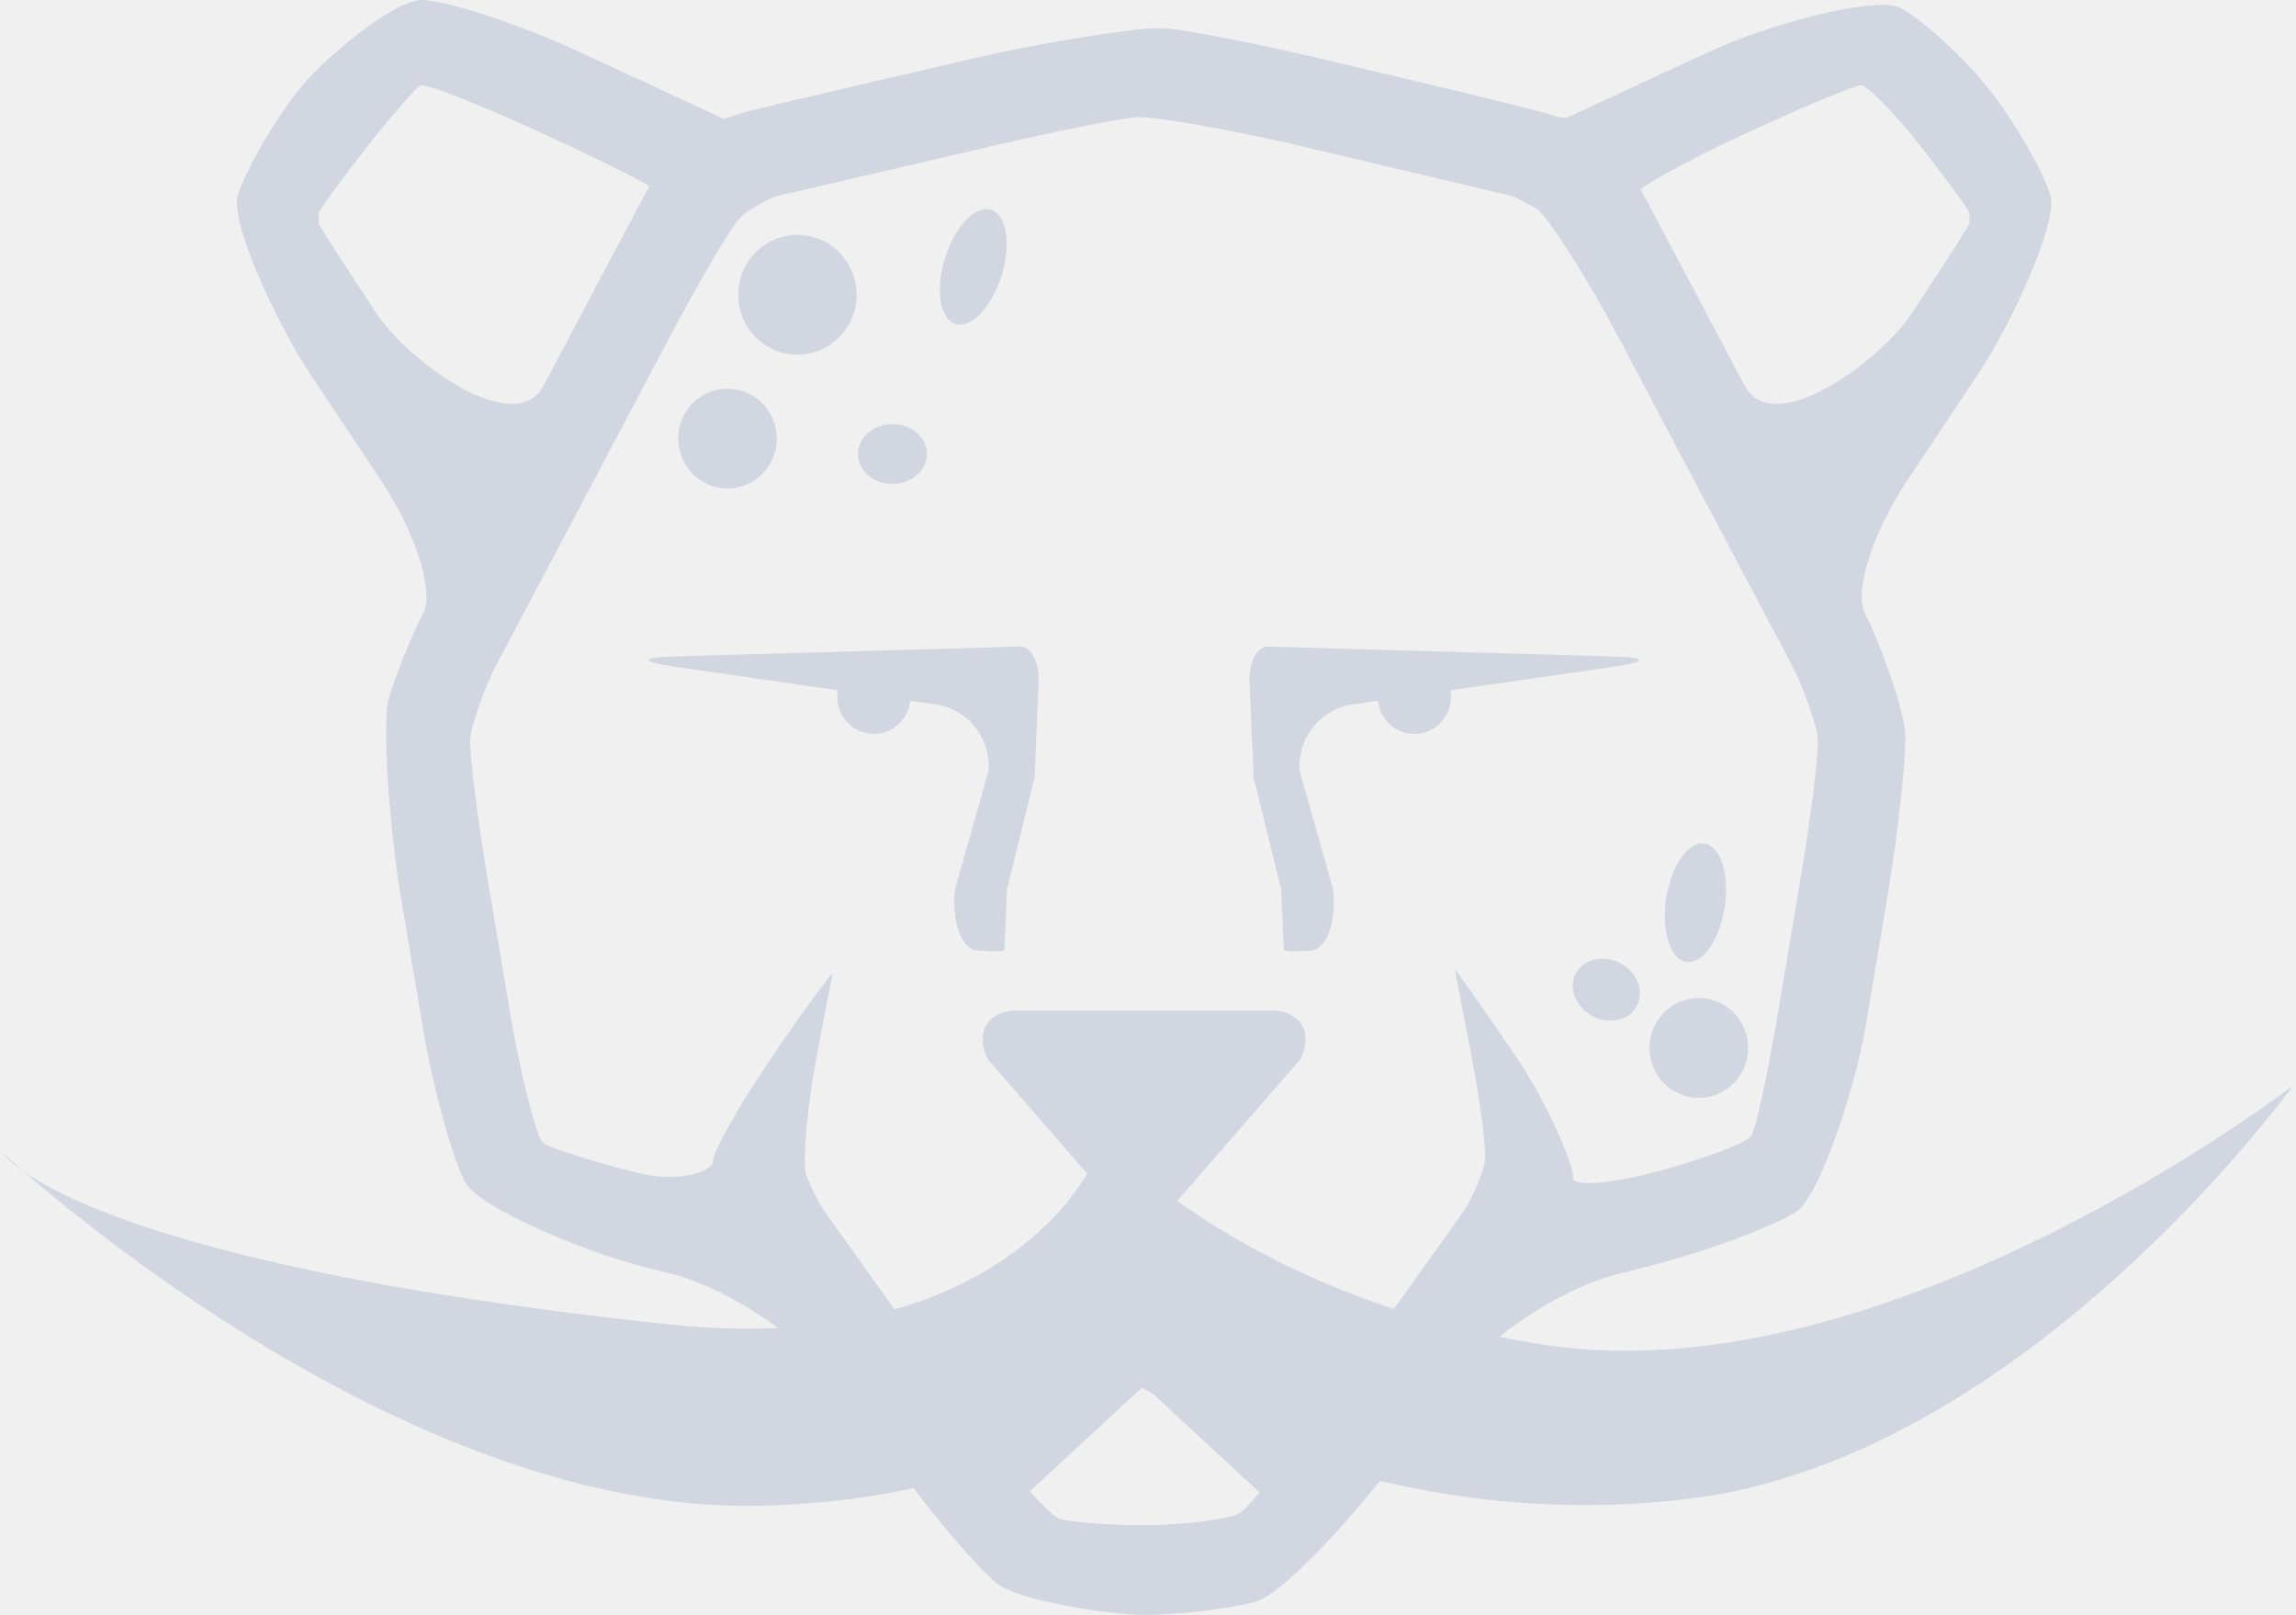
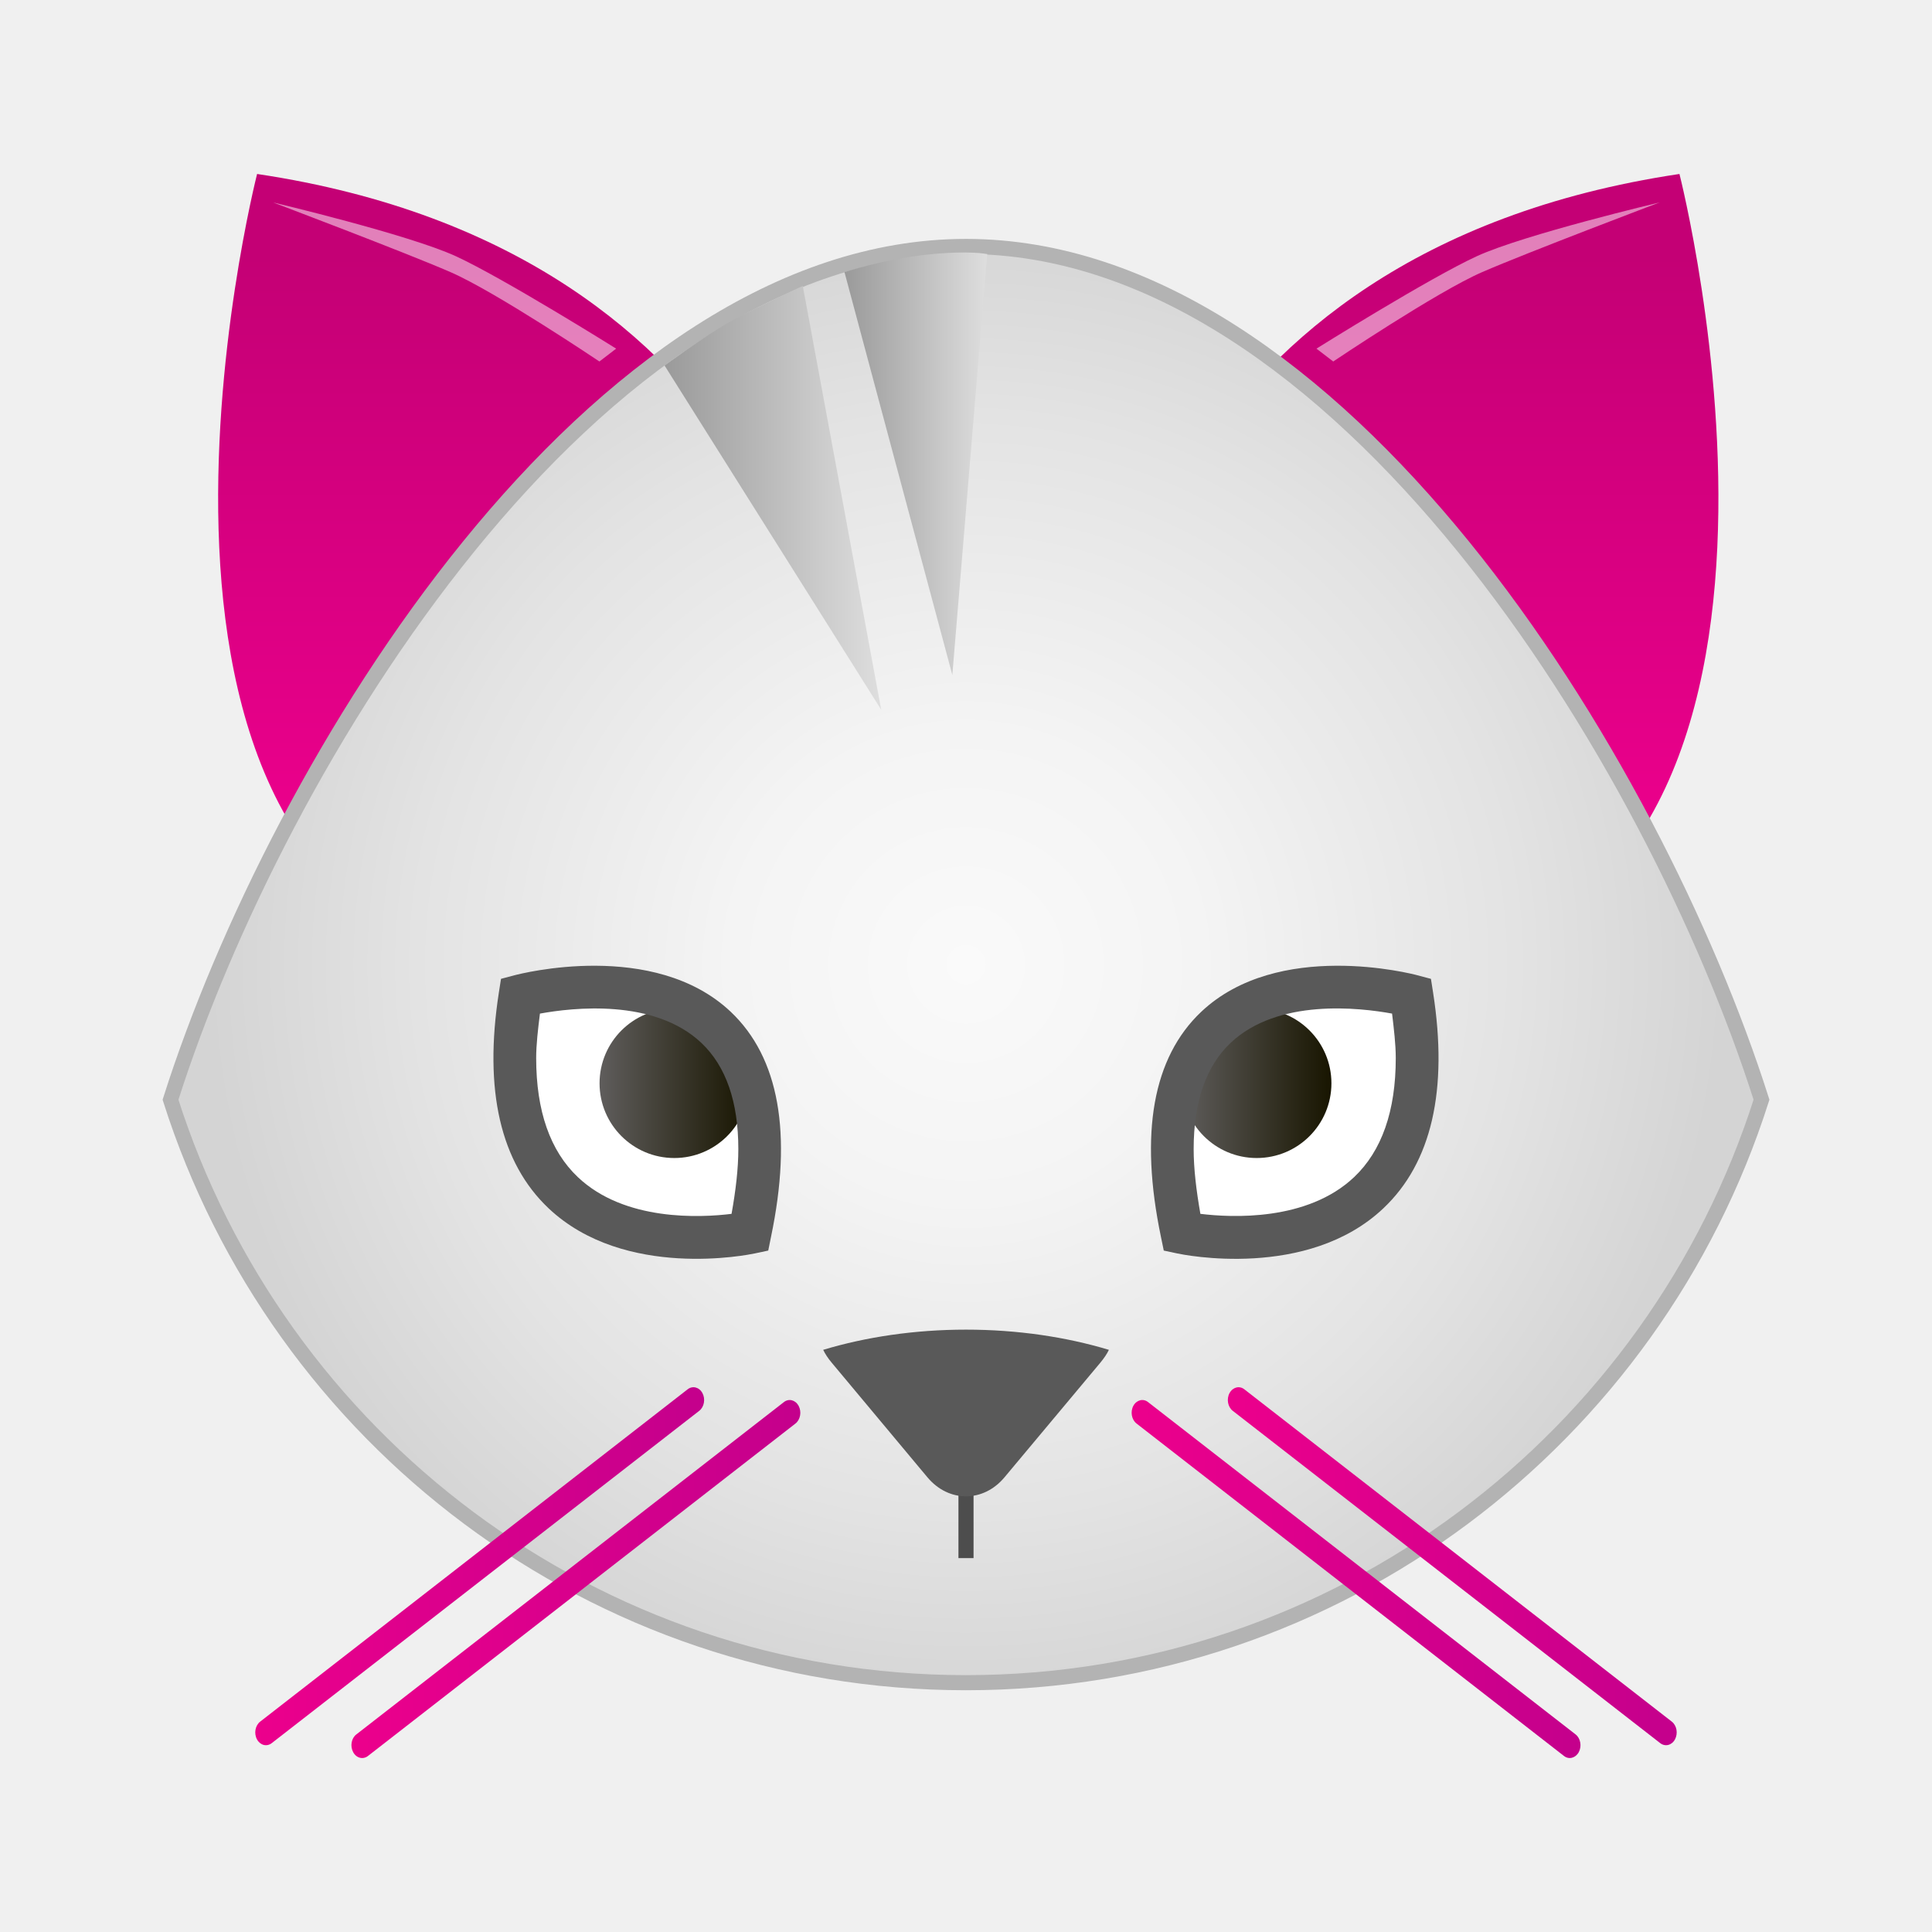
- <svg xmlns="http://www.w3.org/2000/svg" id="svg2533" width="64" height="45" version="1.0">
-   <defs id="defs2536">
-     </defs>
-   <g id="g6116" transform="matrix(0.5595253,0,0,0.5661573,-199.2215,-398.0799)">
-     <g id="g6095">
-       <path d="M 458.194,712.702 C 457.764,711.418 456.41,709.114 455.195,707.581 C 453.977,706.045 451.994,704.229 450.79,703.542 C 449.584,702.855 444.076,704.36 441.288,705.635 L 439.255,706.563 C 436.468,707.839 434.148,708.9 434.102,708.923 C 434.056,708.947 433.728,708.923 433.475,708.819 C 433.218,708.708 430.119,707.945 427.133,707.248 L 421.789,705.999 C 418.801,705.301 415.36,704.636 414.136,704.52 C 412.912,704.404 407.696,705.278 404.71,705.964 L 398.987,707.278 C 395.999,707.963 393.348,708.587 393.097,708.662 C 392.843,708.736 392.139,708.994 392.092,708.967 C 392.044,708.941 389.636,707.838 386.849,706.563 L 384.817,705.635 C 382.029,704.359 378.589,703.233 377.171,703.129 C 375.753,703.024 372.127,706.045 370.91,707.581 C 369.69,709.114 368.339,711.42 367.908,712.703 C 367.474,713.986 369.821,719.045 371.538,721.585 L 375.044,726.787 C 376.757,729.327 377.702,732.264 377.138,733.311 C 376.577,734.362 375.81,736.229 375.432,737.462 C 375.053,738.696 375.489,744.108 376.002,747.131 L 377.096,753.582 C 377.609,756.604 378.57,760.087 379.233,761.323 C 379.897,762.561 385.155,764.744 388.131,765.48 L 389.461,765.811 C 392.436,766.548 396.337,769.187 398.129,771.672 L 400.533,774.998 C 402.324,777.485 404.662,780.213 405.729,781.064 C 406.79,781.914 411.283,782.609 413.053,782.609 C 414.826,782.609 417.345,782.31 418.657,781.944 C 419.97,781.579 423.78,777.485 425.572,774.998 L 427.936,771.724 C 429.73,769.24 433.628,766.596 436.601,765.85 L 437.987,765.501 C 440.959,764.754 444.358,763.524 445.538,762.768 C 446.719,762.012 448.497,756.604 449.011,753.582 L 450.103,747.132 C 450.614,744.108 451.005,740.583 450.972,739.29 C 450.939,738.002 449.528,734.363 448.966,733.312 C 448.404,732.265 449.349,729.329 451.06,726.788 L 454.567,721.586 C 456.28,719.045 458.628,713.986 458.194,712.702 z M 374.851,718.607 C 373.325,716.347 372.014,714.329 371.934,714.126 C 371.934,714.126 371.934,714.126 371.934,713.892 C 371.934,713.599 371.934,713.599 371.934,713.599 C 372.052,713.331 373.146,711.86 374.363,710.324 C 375.582,708.792 376.774,707.443 377.012,707.327 C 377.25,707.212 380.192,708.375 382.98,709.648 L 383.415,709.848 C 386.202,711.122 388.444,712.229 388.394,712.308 C 388.343,712.388 387.041,714.808 385.595,717.512 L 383.145,722.092 C 381.697,724.794 376.376,720.868 374.851,718.607 z M 446.619,739.537 C 446.654,740.284 446.259,743.37 445.749,746.392 L 444.653,752.844 C 444.142,755.865 443.539,758.648 443.309,759.028 C 443.085,759.405 440.504,760.317 438.289,760.874 C 436.073,761.43 434.334,761.522 434.419,761.08 C 434.505,760.636 433.22,757.524 431.564,755.111 C 429.905,752.701 428.55,750.797 428.552,750.881 C 428.555,750.966 428.933,752.945 429.357,755.09 C 429.779,757.239 430.087,759.531 430.041,760.186 C 429.995,760.841 429.246,762.359 429.003,762.699 C 428.757,763.039 427.654,764.568 426.551,766.095 C 425.446,767.623 423.239,770.689 421.636,772.905 C 420.039,775.12 418.35,777.219 417.883,777.564 C 417.418,777.909 414.823,778.193 413.049,778.193 C 411.279,778.193 409.377,778.05 408.824,777.874 C 408.274,777.699 406.046,775.104 404.433,772.866 C 402.816,770.628 400.596,767.551 399.497,766.027 C 398.399,764.503 397.311,762.995 397.074,762.67 C 396.843,762.347 396.46,761.578 396.228,760.965 C 395.997,760.351 396.322,757.239 396.742,755.091 C 397.166,752.946 397.519,751.121 397.532,751.034 C 397.544,750.949 396.195,752.701 394.537,755.113 C 392.878,757.525 391.548,759.852 391.577,760.284 C 391.605,760.718 390.015,761.401 387.804,760.852 C 385.592,760.303 383.488,759.645 383.128,759.393 C 382.77,759.14 381.955,755.866 381.442,752.846 L 380.348,746.394 C 379.838,743.371 379.445,740.285 379.48,739.539 C 379.512,738.788 380.336,736.683 380.741,735.929 C 381.145,735.174 382.659,732.342 384.107,729.64 L 389.483,719.594 C 390.93,716.893 392.476,714.308 392.921,713.848 C 393.366,713.388 394.586,712.817 394.642,712.804 C 394.699,712.791 397.188,712.22 400.176,711.535 L 405.695,710.267 C 408.681,709.581 411.827,708.963 412.686,708.894 C 413.545,708.826 417.792,709.6 420.779,710.298 L 425.926,711.5 C 428.911,712.198 431.398,712.78 431.451,712.793 C 431.505,712.805 432.01,713.071 432.57,713.381 C 433.132,713.692 435.167,716.893 436.614,719.594 L 441.99,729.64 C 443.436,732.342 444.953,735.173 445.356,735.929 C 445.764,736.682 446.588,738.786 446.619,739.537 z M 454.168,714.126 C 454.088,714.329 452.774,716.348 451.251,718.607 C 449.728,720.867 444.405,724.794 442.96,722.092 L 440.508,717.512 C 439.059,714.808 437.84,712.532 437.796,712.452 C 437.748,712.373 439.9,711.122 442.687,709.848 L 443.121,709.648 C 445.908,708.375 448.447,707.327 448.764,707.318 C 449.081,707.311 450.52,708.792 451.739,710.324 C 452.954,711.859 454.05,713.33 454.168,713.599 C 454.168,713.599 454.168,713.599 454.168,713.892 C 454.168,714.126 454.168,714.126 454.168,714.126 z" id="path505" style="fill:#d1d6e0;fill-opacity:1" />
-       <path d="M 405.262,755.258 C 404.605,753.942 405.269,752.859 406.745,752.859 L 419.357,752.859 C 420.83,752.859 421.497,753.941 420.84,755.258 L 414.249,762.751 C 413.59,764.068 412.514,764.068 411.854,762.751 L 405.262,755.258 z" id="path507" style="fill:#d1d6e0;fill-opacity:1" />
-       <path d="M 413.051,771.328 C 413.053,771.328 413.942,772.143 415.031,773.137 L 419.313,777.05 C 420.405,778.044 421.594,778.144 421.959,777.268 C 422.323,776.393 421.628,774.999 420.41,774.168 L 416.353,771.402 C 415.134,770.571 414.14,769.864 414.145,769.831 C 414.15,769.8 414.155,768.502 414.155,767.027 L 414.155,759.473 C 414.155,757.997 413.933,756.294 413.661,755.687 C 413.661,755.687 413.661,755.687 413.051,755.687 C 412.441,755.687 412.441,755.687 412.441,755.687 C 412.171,756.294 411.947,757.997 411.947,759.473 L 411.947,767.027 C 411.947,768.502 411.95,769.737 411.952,769.771 C 411.955,769.803 410.968,770.571 409.749,771.402 L 405.693,774.168 C 404.476,774.998 403.776,776.393 404.144,777.268 C 404.51,778.144 405.698,778.044 406.788,777.05 L 411.072,773.137 C 412.161,772.143 413.051,771.328 413.051,771.328 z" id="path509" style="fill:#d1d6e0;fill-opacity:1" />
-       <g id="g511" transform="matrix(0.8409664,0,0,0.8409664,47.02717,137.1978)" style="fill:#d1d6e0;fill-opacity:1">
-         <path d="M 407.346,711.372 C 405.461,711.426 405.448,711.687 407.311,711.954 L 422.952,714.187 C 424.815,714.454 426.198,716.205 426.022,718.077 L 424.026,725.057 C 423.858,726.929 424.442,728.516 425.335,728.58 C 426.226,728.645 426.96,728.637 426.966,728.561 C 426.97,728.486 427.042,726.886 427.122,725.005 L 428.755,718.454 C 428.837,716.573 428.943,714.073 428.993,712.897 C 429.048,711.721 428.55,710.773 427.891,710.793 C 427.232,710.813 425.155,710.869 423.272,710.923 L 407.346,711.372 z" id="path513" style="fill:#d1d6e0;fill-opacity:1" />
-         <path d="M 447.213,710.925 C 445.33,710.871 443.252,710.815 442.598,710.795 C 441.936,710.775 441.438,711.724 441.489,712.899 C 441.54,714.074 441.649,716.575 441.731,718.456 L 443.362,725.007 C 443.444,726.888 443.514,728.487 443.524,728.563 C 443.526,728.638 444.26,728.647 445.151,728.582 C 446.044,728.518 446.63,726.931 446.456,725.059 L 444.462,718.079 C 444.29,716.207 445.673,714.456 447.534,714.189 L 463.173,711.956 C 465.036,711.689 465.025,711.428 463.14,711.374 L 447.213,710.925 z" id="path515" style="fill:#d1d6e0;fill-opacity:1" />
-       </g>
-       <g id="g517" transform="matrix(0.8409664,0,0,0.8409664,47.02717,137.1978)" style="fill:#d1d6e0;fill-opacity:1">
-         <circle cx="419.233" cy="713.734" r="2.169" id="circle519" style="fill:#d1d6e0;fill-opacity:1" />
-         <circle cx="451.252" cy="713.734" r="2.172" id="circle521" style="fill:#d1d6e0;fill-opacity:1" />
-       </g>
-       <g id="g577" transform="matrix(0.8409664,0,0,0.8409664,47.02717,137.1978)" style="fill:#d1d6e0;fill-opacity:1">
-         <g id="g579" style="fill:#d1d6e0;fill-opacity:1">
-           <circle cx="414.705" cy="690.202" r="3.506" id="circle581" style="fill:#d1d6e0;fill-opacity:1" />
-           <circle cx="410.562" cy="698.621" r="2.921" id="circle583" style="fill:#d1d6e0;fill-opacity:1" />
-           <path d="M 426.793,689.1 C 426.205,690.946 424.982,692.205 424.059,691.911 C 423.137,691.618 422.864,689.885 423.454,688.039 C 424.038,686.194 425.263,684.935 426.184,685.229 C 427.105,685.521 427.379,687.257 426.793,689.1 z" id="path585" style="fill:#d1d6e0;fill-opacity:1" />
-           <path d="M 422.381,699.521 C 422.381,700.491 421.467,701.275 420.334,701.275 C 419.205,701.275 418.289,700.491 418.289,699.521 C 418.289,698.552 419.205,697.769 420.334,697.769 C 421.467,697.77 422.381,698.553 422.381,699.521 z" id="path587" style="fill:#d1d6e0;fill-opacity:1" />
+ <svg xmlns="http://www.w3.org/2000/svg" version="1.1" id="Layer_1" x="0px" y="0px" width="128px" height="128px" viewBox="0 0 128 128" enable-background="new 0 0 128 128" xml:space="preserve">
+   <g>
+     <g>
+       <linearGradient id="SVGID_1_" gradientUnits="userSpaceOnUse" x1="-377.391" y1="869.439" x2="-377.391" y2="830.864" gradientTransform="matrix(1 0 0 1 412.6201 -813.9922)">
+         <stop offset="0" style="stop-color:#EC008C" />
+         <stop offset="1" style="stop-color:#C40075" />
+       </linearGradient>
+       <path fill="url(#SVGID_1_)" d="M54.809,45.109c0,0-3.008-28.387-37.776-33.583c0,0-12.369,48.379,17.048,52.777    C63.499,68.698,54.809,45.109,54.809,45.109z" />
+       <linearGradient id="SVGID_2_" gradientUnits="userSpaceOnUse" x1="-319.547" y1="869.439" x2="-319.547" y2="830.864" gradientTransform="matrix(1 0 0 1 412.6201 -813.9922)">
+         <stop offset="0" style="stop-color:#EC008C" />
+         <stop offset="1" style="stop-color:#C40075" />
+       </linearGradient>
+       <path fill="url(#SVGID_2_)" d="M73.495,45.109c0,0,3.008-28.387,37.773-33.583c0,0,12.369,48.379-17.049,52.777    C64.802,68.698,73.495,45.109,73.495,45.109z" />
+       <radialGradient id="SVGID_3_" cx="-348.619" cy="877.898" r="50.206" gradientTransform="matrix(1 0 0 1 412.6201 -813.9922)" gradientUnits="userSpaceOnUse">
+         <stop offset="0" style="stop-color:#FAFAFA" />
+         <stop offset="0.311" style="stop-color:#F4F4F4" />
+         <stop offset="0.726" style="stop-color:#E3E3E3" />
+         <stop offset="1" style="stop-color:#D4D4D4" />
+       </radialGradient>
+       <path fill="url(#SVGID_3_)" stroke="#B3B3B3" d="M63.997,111.483c24.684,0,45.582-16.227,52.707-38.625    c-7.125-22.405-28.023-56.53-52.707-56.53c-24.677,0-45.579,34.125-52.7,56.53C18.418,95.257,39.32,111.483,63.997,111.483z" />
+       <g>
+         <g>
+           <g>
+             <line fill="none" x1="45.942" y1="92.757" x2="17.62" y2="114.775" />
+             <linearGradient id="SVGID_4_" gradientUnits="userSpaceOnUse" x1="16.911" y1="103.766" x2="46.651" y2="103.766">
+               <stop offset="0" style="stop-color:#EC008C" />
+               <stop offset="1" style="stop-color:#C4008C" />
+             </linearGradient>
+             <path fill="url(#SVGID_4_)" d="M45.558,92.045l-28.323,22.019c-0.328,0.258-0.423,0.778-0.208,1.176       c0.213,0.392,0.65,0.502,0.978,0.246L46.327,93.47c0.329-0.256,0.423-0.783,0.209-1.178       C46.324,91.901,45.885,91.79,45.558,92.045z" />
+           </g>
+           <g>
+             <line fill="none" x1="52.318" y1="93.603" x2="23.992" y2="115.626" />
+             <linearGradient id="SVGID_5_" gradientUnits="userSpaceOnUse" x1="23.283" y1="104.614" x2="53.023" y2="104.614">
+               <stop offset="0" style="stop-color:#EC008C" />
+               <stop offset="1" style="stop-color:#C4008C" />
+             </linearGradient>
+             <path fill="url(#SVGID_5_)" d="M51.93,92.896l-28.325,22.016c-0.329,0.253-0.42,0.779-0.206,1.174       c0.211,0.395,0.651,0.506,0.978,0.253l28.324-22.026c0.328-0.255,0.422-0.779,0.208-1.176       C52.694,92.747,52.259,92.636,51.93,92.896z" />
+           </g>
        </g>
-         <g id="g589" style="fill:#d1d6e0;fill-opacity:1">
-           <path d="M 465.488,732.979 C 464.767,734.423 465.353,736.175 466.799,736.896 C 468.242,737.618 469.996,737.031 470.717,735.587 C 471.438,734.142 470.848,732.386 469.406,731.669 C 467.963,730.946 466.209,731.534 465.488,732.979 z" id="path591" style="fill:#d1d6e0;fill-opacity:1" />
-           <path d="M 466.172,725.515 C 465.873,727.429 466.406,729.102 467.361,729.251 C 468.32,729.399 469.336,727.971 469.636,726.059 C 469.935,724.145 469.404,722.473 468.443,722.325 C 467.49,722.174 466.471,723.603 466.172,725.515 z" id="path593" style="fill:#d1d6e0;fill-opacity:1" />
-           <path d="M 460.797,729.959 C 460.363,730.825 460.832,731.938 461.842,732.44 C 462.856,732.945 464.026,732.651 464.455,731.785 C 464.889,730.919 464.418,729.807 463.41,729.305 C 462.398,728.799 461.227,729.094 460.797,729.959 z" id="path595" style="fill:#d1d6e0;fill-opacity:1" />
+         <g>
+           <g>
+             <line fill="none" x1="82.056" y1="92.757" x2="110.378" y2="114.775" />
+             <linearGradient id="SVGID_6_" gradientUnits="userSpaceOnUse" x1="81.347" y1="103.766" x2="111.086" y2="103.766">
+               <stop offset="0" style="stop-color:#EC008C" />
+               <stop offset="1" style="stop-color:#C4008C" />
+             </linearGradient>
+             <path fill="url(#SVGID_6_)" d="M82.44,92.045l28.324,22.019c0.327,0.258,0.42,0.778,0.207,1.176       c-0.211,0.392-0.65,0.502-0.979,0.246L81.671,93.47c-0.328-0.256-0.424-0.783-0.209-1.178       C81.677,91.901,82.116,91.79,82.44,92.045z" />
+           </g>
+           <g>
+             <line fill="none" x1="75.683" y1="93.603" x2="104.005" y2="115.626" />
+             <linearGradient id="SVGID_7_" gradientUnits="userSpaceOnUse" x1="74.974" y1="104.613" x2="104.712" y2="104.613">
+               <stop offset="0" style="stop-color:#EC008C" />
+               <stop offset="1" style="stop-color:#C4008C" />
+             </linearGradient>
+             <path fill="url(#SVGID_7_)" d="M76.067,92.896l28.323,22.016c0.325,0.253,0.42,0.779,0.208,1.174       c-0.217,0.392-0.652,0.506-0.979,0.253L75.298,94.312c-0.328-0.255-0.424-0.779-0.209-1.176       C75.304,92.747,75.743,92.636,76.067,92.896z" />
+           </g>
        </g>
      </g>
+       <path fill="#FFFFFF" d="M34.45,65.979c0,0,19.605-5.223,15.249,15.683C49.698,81.662,31.403,85.585,34.45,65.979z" />
+       <path fill="#FFFFFF" d="M93.548,65.979c0,0-19.604-5.223-15.245,15.683C78.303,81.662,96.595,85.585,93.548,65.979z" />
+       <line fill="#595959" stroke="#4D4D4D" x1="64" y1="95.064" x2="64" y2="103.229" />
+       <linearGradient id="SVGID_8_" gradientUnits="userSpaceOnUse" x1="-368.59" y1="846.973" x2="-354.238" y2="846.973" gradientTransform="matrix(1 0 0 1 412.6201 -813.9922)">
+         <stop offset="0" style="stop-color:#9A9A9A" />
+         <stop offset="1" style="stop-color:#DEDEDE" />
+       </linearGradient>
+       <path fill="url(#SVGID_8_)" d="M48.336,21.335c-1.612,0.896-4.306,2.883-4.306,2.883l14.352,22.803l-5.195-28.079    C53.187,18.942,50.066,20.374,48.336,21.335z" />
+       <linearGradient id="SVGID_9_" gradientUnits="userSpaceOnUse" x1="-356.672" y1="844.716" x2="-347.215" y2="844.716" gradientTransform="matrix(1 0 0 1 412.6201 -813.9922)">
+         <stop offset="0" style="stop-color:#9A9A9A" />
+         <stop offset="1" style="stop-color:#DEDEDE" />
+       </linearGradient>
+       <path fill="url(#SVGID_9_)" d="M61.369,16.875c-2.844,0.308-5.42,1.153-5.42,1.153l7.146,26.691l2.311-27.884    C65.405,16.836,64.213,16.568,61.369,16.875z" />
+       <linearGradient id="SVGID_10_" gradientUnits="userSpaceOnUse" x1="-372.896" y1="885.762" x2="-362.997" y2="885.762" gradientTransform="matrix(1 0 0 1 412.6201 -813.9922)">
+         <stop offset="0" style="stop-color:#5F5D5C" />
+         <stop offset="1" style="stop-color:#181500" />
+       </linearGradient>
+       <circle fill="url(#SVGID_10_)" cx="44.673" cy="71.771" r="4.951" />
+       <linearGradient id="SVGID_11_" gradientUnits="userSpaceOnUse" x1="-334.312" y1="885.762" x2="-324.409" y2="885.762" gradientTransform="matrix(1 0 0 1 412.6201 -813.9922)">
+         <stop offset="0" style="stop-color:#5F5D5C" />
+         <stop offset="1" style="stop-color:#181500" />
+       </linearGradient>
+       <circle fill="url(#SVGID_11_)" cx="83.259" cy="71.771" r="4.951" />
+       <path fill="#595959" d="M34.086,64.614l-0.893,0.236l-0.142,0.908c-1.007,6.472,0.104,11.278,3.295,14.296    c5.047,4.766,13.298,3.065,13.646,2.992l0.906-0.192l0.183-0.905c1.433-6.862,0.534-11.881-2.664-14.912    C43.322,62.222,34.463,64.515,34.086,64.614z M46.476,69.103c1.623,1.543,2.44,3.894,2.44,7.032c0,1.284-0.171,2.737-0.449,4.286    c-2.067,0.256-7.086,0.505-10.183-2.434c-1.836-1.739-2.761-4.384-2.761-7.888c0-0.903,0.123-1.922,0.249-2.945    C37.912,66.763,43.339,66.128,46.476,69.103z" />
+       <path fill="#595959" d="M79.581,67.037c-3.201,3.031-4.098,8.048-2.664,14.915l0.186,0.902l0.902,0.192    c0.348,0.075,8.6,1.777,13.646-2.991c3.194-3.016,4.303-7.825,3.295-14.293l-0.142-0.91l-0.894-0.238    C93.539,64.515,84.675,62.222,79.581,67.037z M79.083,76.131c0-3.131,0.816-5.487,2.439-7.03c3.137-2.977,8.566-2.34,10.706-1.948    c0.123,1.021,0.245,2.044,0.245,2.945c0,3.504-0.924,6.15-2.758,7.888c-3.1,2.935-8.115,2.689-10.186,2.434    C79.257,78.872,79.083,77.417,79.083,76.131z" />
+       <g>
+         <path fill="#595959" d="M61.447,97.878c1.404,1.677,3.7,1.677,5.101,0l6.352-7.596c0.246-0.298,0.438-0.579,0.568-0.852     c-2.842-0.854-6.055-1.338-9.464-1.338c-3.409,0-6.628,0.484-9.466,1.338c0.133,0.272,0.315,0.558,0.565,0.852L61.447,97.878z" />
+       </g>
    </g>
-     <path id="path4768" d="M 411.061,759.004 C 411.061,759.004 410.985,758.94 410.984,758.963 C 410.897,760.801 405.697,770.041 389.336,768.31 C 359.478,765.153 356.203,759.877 356.203,759.877 C 356.203,759.877 375.596,777.799 394.119,777.234 C 409.003,776.777 411.338,770.442 411.338,770.442 C 411.338,770.442 423.493,778.933 440.23,776.893 C 456.968,774.852 470.29,756.561 470.29,756.561 C 470.29,756.561 450.136,771.877 433.057,769.327 C 419.03,767.231 411.531,759.898 411.061,759.004 z" style="fill:#d1d6e0;fill-opacity:1;fill-rule:evenodd;stroke:#d1d6b1;stroke-width:0.295px;stroke-linecap:butt;stroke-linejoin:miter;stroke-opacity:0" />
+     <path opacity="0.5" fill="#FFFFFF" d="M18.087,13.41c0,0,8.971,2.125,12.102,3.56c3.131,1.435,10.633,6.128,10.633,6.128   l-1.11,0.852c0,0-6.865-4.618-9.867-5.922C26.843,16.722,18.087,13.41,18.087,13.41z" />
+     <path opacity="0.5" fill="#FFFFFF" d="M109.956,13.41c0,0-8.971,2.125-12.102,3.56c-3.133,1.435-10.635,6.128-10.635,6.128   l1.111,0.852c0,0,6.865-4.618,9.867-5.922C101.2,16.722,109.956,13.41,109.956,13.41z" />
  </g>
</svg>
